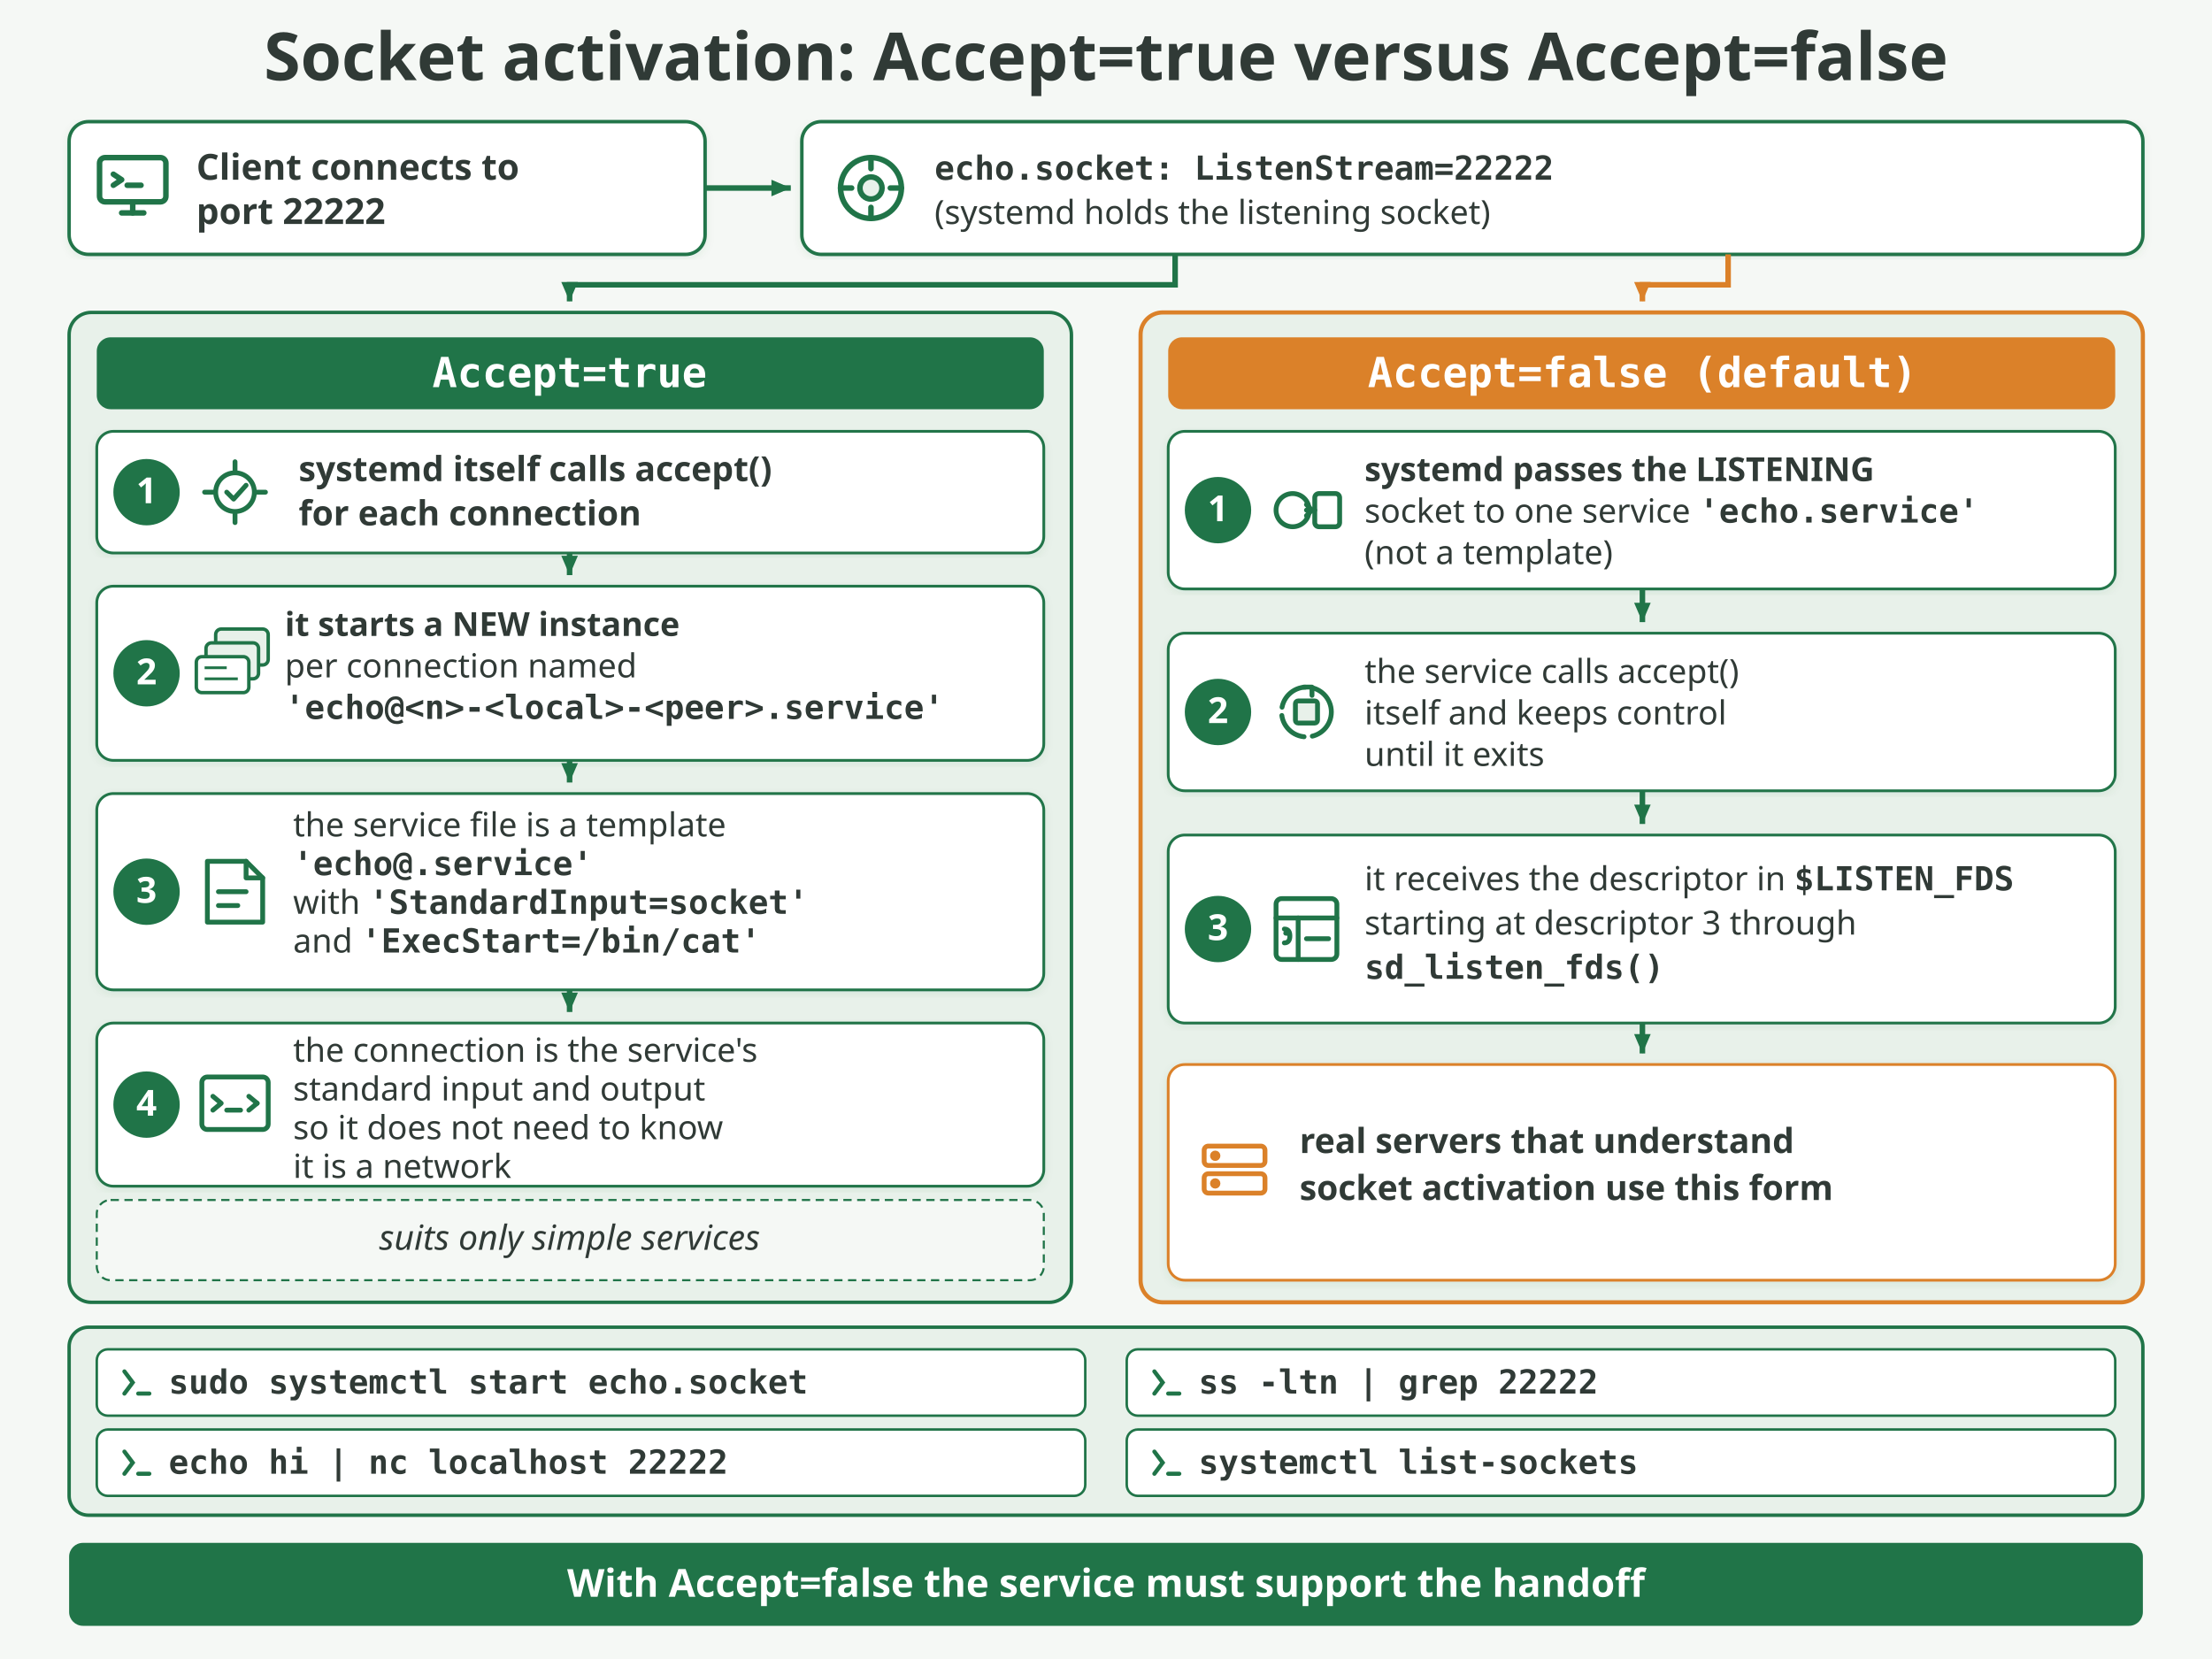
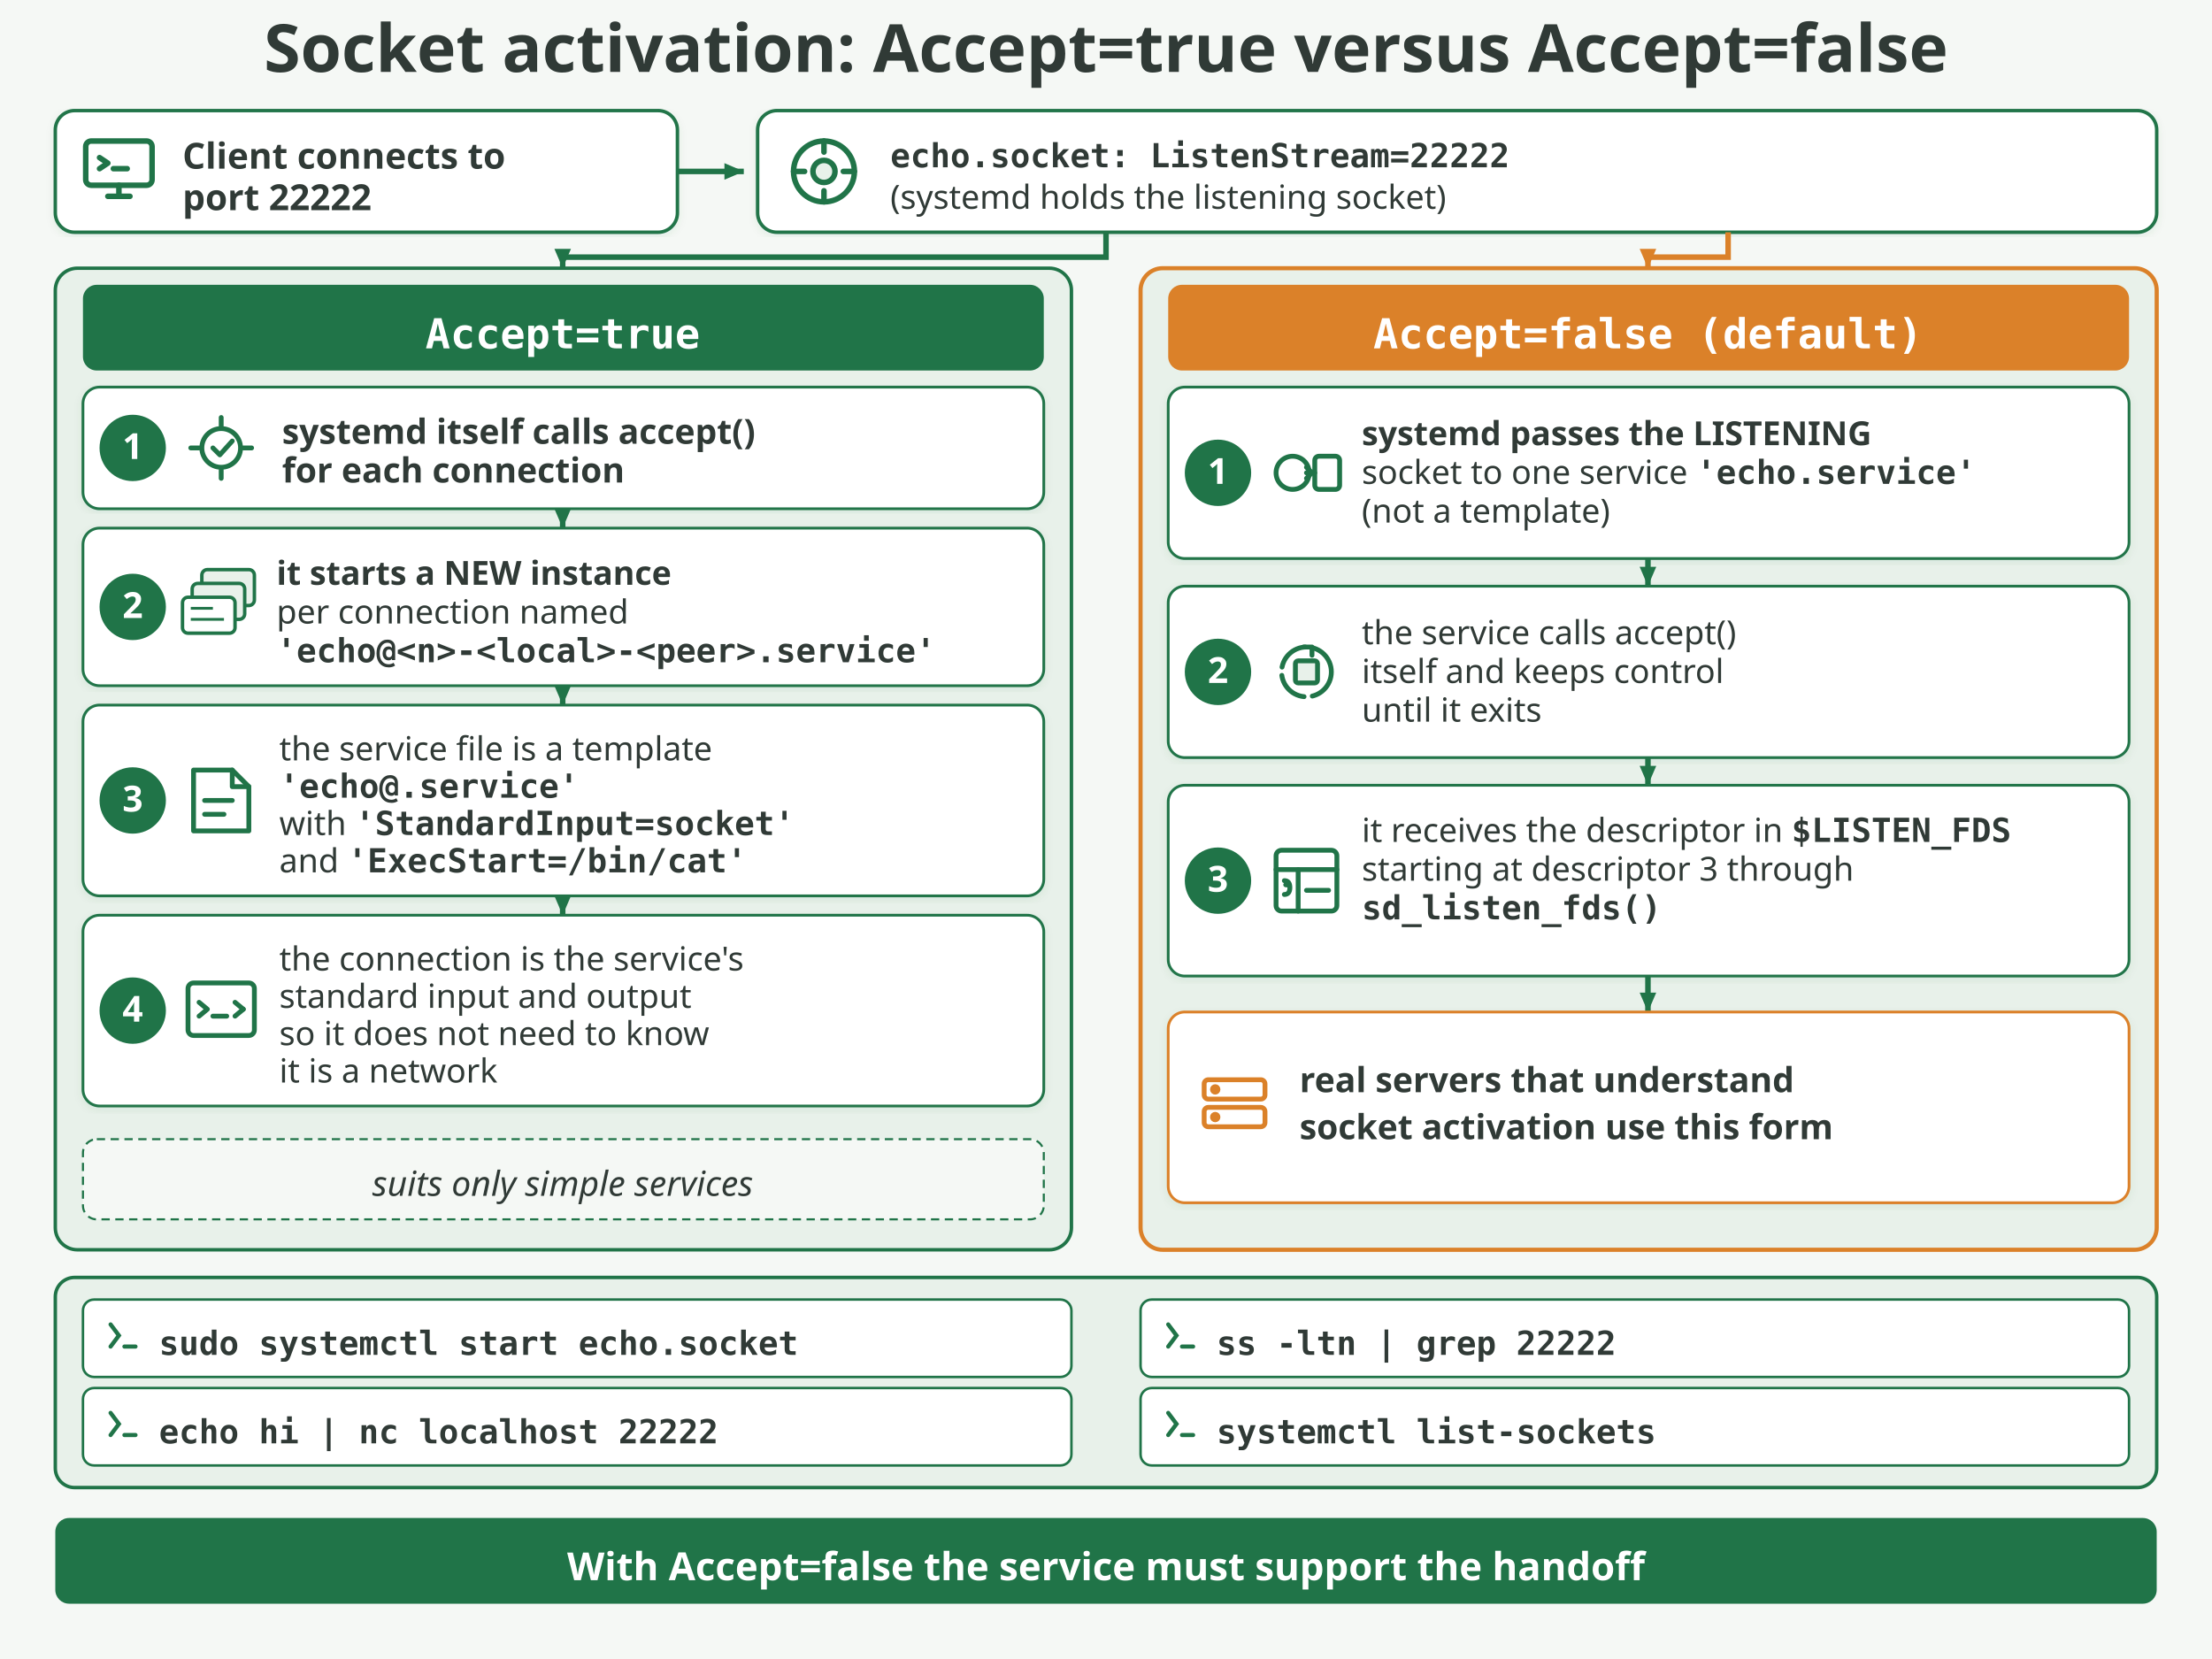
<svg xmlns="http://www.w3.org/2000/svg" viewBox="0 0 1600 1200" width="1600" height="1200">
  <defs>
    <marker id="arrow-green" viewBox="0 0 18 18" refX="16" refY="9" markerUnits="userSpaceOnUse" markerWidth="18" markerHeight="18" orient="auto">
      <path d="M 2 3 L 16 9 L 2 15 Z" fill="#207448" />
    </marker>
    <marker id="arrow-orange" viewBox="0 0 18 18" refX="16" refY="9" markerUnits="userSpaceOnUse" markerWidth="18" markerHeight="18" orient="auto">
      <path d="M 2 3 L 16 9 L 2 15 Z" fill="#db8129" />
    </marker>
    <filter id="card-shadow" x="-4%" y="-4%" width="108%" height="108%">
      <feDropShadow dx="0" dy="2" stdDeviation="3" flood-color="#207448" flood-opacity="0.08" />
    </filter>
  </defs>
  <rect width="1600" height="1200" fill="#f5f8f5" />
-   <text x="800" y="58" text-anchor="middle" font-family="sans-serif" font-size="48" font-weight="bold" fill="#303a36">Socket activation: Accept=true versus Accept=false</text>
-   <g id="start-stage">
-     <rect x="50" y="88" width="460" height="96" rx="14" fill="#ffffff" stroke="#207448" stroke-width="2.5" filter="url(#card-shadow)" />
-     <g transform="translate(68, 108)" stroke="#207448" stroke-width="4" fill="none" stroke-linecap="round" stroke-linejoin="round">
+   <text x="800" y="52" text-anchor="middle" font-family="sans-serif" font-size="48" font-weight="bold" fill="#303a36">Socket activation: Accept=true versus Accept=false</text>
+   <g id="top-client">
+     <rect x="40" y="80" width="450" height="88" rx="14" fill="#ffffff" stroke="#207448" stroke-width="2.5" filter="url(#card-shadow)" />
+     <g transform="translate(58, 96)" stroke="#207448" stroke-width="4" fill="none" stroke-linecap="round" stroke-linejoin="round">
      <rect x="4" y="6" width="48" height="32" rx="4" />
      <line x1="20" y1="46" x2="36" y2="46" />
      <line x1="28" y1="38" x2="28" y2="46" />
      <polyline points="14,18 20,22 14,26" />
      <line x1="24" y1="26" x2="34" y2="26" />
    </g>
-     <text x="142" y="130" font-family="sans-serif" font-size="26" font-weight="bold" fill="#303a36">
-       <tspan x="142" dy="0">Client connects to</tspan>
-       <tspan x="142" dy="32">port 22222</tspan>
+     <text x="132" y="122" font-family="sans-serif" font-size="26" font-weight="bold" fill="#303a36">
+       <tspan x="132" dy="0">Client connects to</tspan>
+       <tspan x="132" dy="30">port 22222</tspan>
    </text>
-     <line x1="510" y1="136" x2="572" y2="136" stroke="#207448" stroke-width="4" marker-end="url(#arrow-green)" />
-     <rect x="580" y="88" width="970" height="96" rx="14" fill="#ffffff" stroke="#207448" stroke-width="2.5" filter="url(#card-shadow)" />
-     <g transform="translate(602, 108)" stroke="#207448" stroke-width="4" fill="none" stroke-linecap="round" stroke-linejoin="round">
+   </g>
+   <line x1="490" y1="124" x2="538" y2="124" stroke="#207448" stroke-width="4" marker-end="url(#arrow-green)" />
+   <g id="top-socket">
+     <rect x="548" y="80" width="1012" height="88" rx="14" fill="#ffffff" stroke="#207448" stroke-width="2.5" filter="url(#card-shadow)" />
+     <g transform="translate(568, 96)" stroke="#207448" stroke-width="4" fill="none" stroke-linecap="round" stroke-linejoin="round">
      <circle cx="28" cy="28" r="22" />
      <circle cx="28" cy="28" r="8" fill="#e8f1ea" />
      <line x1="28" y1="6" x2="28" y2="14" />
      <line x1="28" y1="42" x2="28" y2="50" />
      <line x1="6" y1="28" x2="14" y2="28" />
      <line x1="42" y1="28" x2="50" y2="28" />
    </g>
-     <text x="676" y="130" font-family="sans-serif" font-size="24" fill="#303a36">
-       <tspan x="676" dy="0" font-family="monospace" font-weight="bold">echo.socket: ListenStream=22222</tspan>
-       <tspan x="676" dy="32" font-family="sans-serif">(systemd holds the listening socket)</tspan>
+     <text x="644" y="121" font-family="sans-serif" font-size="24" fill="#303a36">
+       <tspan x="644" dy="0" font-family="monospace" font-weight="bold">echo.socket: ListenStream=22222</tspan>
+       <tspan x="644" dy="30" font-family="sans-serif">(systemd holds the listening socket)</tspan>
    </text>
  </g>
-   <path d="M 850 184 L 850 206 L 412 206 L 412 218" fill="none" stroke="#207448" stroke-width="4" marker-end="url(#arrow-green)" />
-   <path d="M 1250 184 L 1250 206 L 1188 206 L 1188 218" fill="none" stroke="#db8129" stroke-width="4" marker-end="url(#arrow-orange)" />
+   <path d="M 800 168 L 800 186 L 407 186 L 407 194" fill="none" stroke="#207448" stroke-width="4" marker-end="url(#arrow-green)" />
+   <path d="M 1250 168 L 1250 186 L 1192 186 L 1192 194" fill="none" stroke="#db8129" stroke-width="4" marker-end="url(#arrow-orange)" />
  <g id="lane-accept-true">
-     <rect x="50" y="226" width="725" height="716" rx="16" fill="#e8f1ea" stroke="#207448" stroke-width="2.5" />
-     <rect x="70" y="244" width="685" height="52" rx="10" fill="#207448" />
-     <text x="412" y="280" text-anchor="middle" font-family="monospace" font-size="30" font-weight="bold" fill="#ffffff">Accept=true</text>
+     <rect x="40" y="194" width="735" height="710" rx="16" fill="#e8f1ea" stroke="#207448" stroke-width="2.5" />
+     <g id="l1-header">
+       <rect x="60" y="206" width="695" height="62" rx="10" fill="#207448" />
+       <text x="407" y="252" text-anchor="middle" font-family="monospace" font-size="30" font-weight="bold" fill="#ffffff">Accept=true</text>
+     </g>
    <g id="l1-node-1">
-       <rect x="70" y="312" width="685" height="88" rx="12" fill="#ffffff" stroke="#207448" stroke-width="2" filter="url(#card-shadow)" />
-       <circle cx="106" cy="356" r="24" fill="#207448" />
-       <text x="106" y="364" text-anchor="middle" font-family="sans-serif" font-size="26" font-weight="bold" fill="#ffffff">1</text>
-       <g transform="translate(142, 328)" stroke="#207448" stroke-width="3.5" fill="none" stroke-linecap="round" stroke-linejoin="round">
+       <rect x="60" y="280" width="695" height="88" rx="12" fill="#ffffff" stroke="#207448" stroke-width="2" filter="url(#card-shadow)" />
+       <circle cx="96" cy="324" r="24" fill="#207448" />
+       <text x="96" y="332" text-anchor="middle" font-family="sans-serif" font-size="26" font-weight="bold" fill="#ffffff">1</text>
+       <g transform="translate(132, 296)" stroke="#207448" stroke-width="3.5" fill="none" stroke-linecap="round" stroke-linejoin="round">
        <circle cx="28" cy="28" r="14" />
        <path d="M 28 6 L 28 12 M 28 44 L 28 50 M 6 28 L 12 28 M 44 28 L 50 28" />
        <polyline points="22,28 27,33 36,23" />
      </g>
-       <text x="216" y="348" font-family="sans-serif" font-size="25" font-weight="bold" fill="#303a36">
-         <tspan x="216" dy="0">systemd itself calls accept()</tspan>
-         <tspan x="216" dy="32">for each connection</tspan>
-       </text>
-     </g>
-     <line x1="412" y1="400" x2="412" y2="416" stroke="#207448" stroke-width="4" marker-end="url(#arrow-green)" />
+       <text x="204" y="321" font-family="sans-serif" font-size="25" font-weight="bold" fill="#303a36">
+         <tspan x="204" dy="0">systemd itself calls accept()</tspan>
+         <tspan x="204" dy="28">for each connection</tspan>
+       </text>
+     </g>
+     <line x1="407" y1="368" x2="407" y2="382" stroke="#207448" stroke-width="4" marker-end="url(#arrow-green)" />
    <g id="l1-node-2">
-       <rect x="70" y="424" width="685" height="126" rx="12" fill="#ffffff" stroke="#207448" stroke-width="2" filter="url(#card-shadow)" />
-       <circle cx="106" cy="487" r="24" fill="#207448" />
-       <text x="106" y="495" text-anchor="middle" font-family="sans-serif" font-size="26" font-weight="bold" fill="#ffffff">2</text>
-       <g id="three-stacked-instances" transform="translate(142, 455)" stroke="#207448" stroke-width="2.5" fill="#e8f1ea">
+       <rect x="60" y="382" width="695" height="114" rx="12" fill="#ffffff" stroke="#207448" stroke-width="2" filter="url(#card-shadow)" />
+       <circle cx="96" cy="439" r="24" fill="#207448" />
+       <text x="96" y="447" text-anchor="middle" font-family="sans-serif" font-size="26" font-weight="bold" fill="#ffffff">2</text>
+       <g id="three-stacked-instances" transform="translate(132, 412)" stroke="#207448" stroke-width="2.5" fill="#e8f1ea">
        <rect x="14" y="0" width="38" height="26" rx="4" />
        <rect x="7" y="10" width="38" height="26" rx="4" />
        <rect x="0" y="20" width="38" height="26" rx="4" fill="#ffffff" />
        <line x1="6" y1="28" x2="22" y2="28" stroke-width="2" />
        <line x1="6" y1="36" x2="30" y2="36" stroke-width="2" />
      </g>
-       <text x="206" y="460" font-family="sans-serif" font-size="24" fill="#303a36">
-         <tspan x="206" dy="0" font-weight="bold">it starts a NEW instance</tspan>
-         <tspan x="206" dy="30">per connection named </tspan>
-         <tspan x="206" dy="30" font-family="monospace" font-weight="bold">'echo@&lt;n&gt;-&lt;local&gt;-&lt;peer&gt;.service'</tspan>
-       </text>
-     </g>
-     <line x1="412" y1="550" x2="412" y2="566" stroke="#207448" stroke-width="4" marker-end="url(#arrow-green)" />
+       <text x="200" y="423" font-family="sans-serif" font-size="24" fill="#303a36">
+         <tspan x="200" dy="0" font-weight="bold">it starts a NEW instance</tspan>
+         <tspan x="200" dy="28">per connection named </tspan>
+         <tspan x="200" dy="28" font-family="monospace" font-weight="bold">'echo@&lt;n&gt;-&lt;local&gt;-&lt;peer&gt;.service'</tspan>
+       </text>
+     </g>
+     <line x1="407" y1="496" x2="407" y2="510" stroke="#207448" stroke-width="4" marker-end="url(#arrow-green)" />
    <g id="l1-node-3">
-       <rect x="70" y="574" width="685" height="142" rx="12" fill="#ffffff" stroke="#207448" stroke-width="2" filter="url(#card-shadow)" />
-       <circle cx="106" cy="645" r="24" fill="#207448" />
-       <text x="106" y="653" text-anchor="middle" font-family="sans-serif" font-size="26" font-weight="bold" fill="#ffffff">3</text>
-       <g transform="translate(142, 617)" stroke="#207448" stroke-width="3.5" fill="none" stroke-linecap="round" stroke-linejoin="round">
+       <rect x="60" y="510" width="695" height="138" rx="12" fill="#ffffff" stroke="#207448" stroke-width="2" filter="url(#card-shadow)" />
+       <circle cx="96" cy="579" r="24" fill="#207448" />
+       <text x="96" y="587" text-anchor="middle" font-family="sans-serif" font-size="26" font-weight="bold" fill="#ffffff">3</text>
+       <g transform="translate(132, 551)" stroke="#207448" stroke-width="3.5" fill="none" stroke-linecap="round" stroke-linejoin="round">
        <path d="M 8 6 L 36 6 L 48 18 L 48 50 L 8 50 Z" />
        <polyline points="36,6 36,18 48,18" />
        <line x1="16" y1="28" x2="36" y2="28" />
        <line x1="16" y1="38" x2="30" y2="38" />
      </g>
-       <text x="212" y="605" font-family="sans-serif" font-size="24" fill="#303a36">
-         <tspan x="212" dy="0">the service file is a template </tspan>
-         <tspan x="212" dy="28" font-family="monospace" font-weight="bold">'echo@.service'</tspan>
-         <tspan x="212" dy="28">with </tspan>
+       <text x="202" y="550" font-family="sans-serif" font-size="24" fill="#303a36">
+         <tspan x="202" dy="0">the service file is a template </tspan>
+         <tspan x="202" dy="27" font-family="monospace" font-weight="bold">'echo@.service'</tspan>
+         <tspan x="202" dy="27">with </tspan>
        <tspan font-family="monospace" font-weight="bold">'StandardInput=socket'</tspan>
-         <tspan x="212" dy="28">and </tspan>
+         <tspan x="202" dy="27">and </tspan>
        <tspan font-family="monospace" font-weight="bold">'ExecStart=/bin/cat'</tspan>
      </text>
    </g>
-     <line x1="412" y1="716" x2="412" y2="732" stroke="#207448" stroke-width="4" marker-end="url(#arrow-green)" />
+     <line x1="407" y1="648" x2="407" y2="662" stroke="#207448" stroke-width="4" marker-end="url(#arrow-green)" />
    <g id="l1-node-4">
-       <rect x="70" y="740" width="685" height="118" rx="12" fill="#ffffff" stroke="#207448" stroke-width="2" filter="url(#card-shadow)" />
-       <circle cx="106" cy="799" r="24" fill="#207448" />
-       <text x="106" y="807" text-anchor="middle" font-family="sans-serif" font-size="26" font-weight="bold" fill="#ffffff">4</text>
-       <g transform="translate(142, 771)" stroke="#207448" stroke-width="3.5" fill="none" stroke-linecap="round" stroke-linejoin="round">
+       <rect x="60" y="662" width="695" height="138" rx="12" fill="#ffffff" stroke="#207448" stroke-width="2" filter="url(#card-shadow)" />
+       <circle cx="96" cy="731" r="24" fill="#207448" />
+       <text x="96" y="739" text-anchor="middle" font-family="sans-serif" font-size="26" font-weight="bold" fill="#ffffff">4</text>
+       <g transform="translate(132, 703)" stroke="#207448" stroke-width="3.5" fill="none" stroke-linecap="round" stroke-linejoin="round">
        <rect x="4" y="8" width="48" height="38" rx="4" />
        <polyline points="12,22 18,27 12,32" />
        <line x1="22" y1="32" x2="32" y2="32" />
        <line x1="38" y1="22" x2="44" y2="27" />
        <line x1="44" y1="27" x2="38" y2="32" />
      </g>
-       <text x="212" y="768" font-family="sans-serif" font-size="24" fill="#303a36">
-         <tspan x="212" dy="0">the connection is the service's </tspan>
-         <tspan x="212" dy="28">standard input and output </tspan>
-         <tspan x="212" dy="28">so it does not need to know </tspan>
-         <tspan x="212" dy="28">it is a network</tspan>
+       <text x="202" y="702" font-family="sans-serif" font-size="24" fill="#303a36">
+         <tspan x="202" dy="0">the connection is the service's </tspan>
+         <tspan x="202" dy="27">standard input and output </tspan>
+         <tspan x="202" dy="27">so it does not need to know </tspan>
+         <tspan x="202" dy="27">it is a network</tspan>
      </text>
    </g>
    <g id="l1-note">
-       <rect x="70" y="868" width="685" height="58" rx="10" fill="#f5f8f5" stroke="#207448" stroke-width="1.5" stroke-dasharray="6 4" />
-       <text x="412" y="904" text-anchor="middle" font-family="sans-serif" font-size="25" font-style="italic" fill="#303a36">suits only simple services</text>
+       <rect x="60" y="824" width="695" height="58" rx="10" fill="#f5f8f5" stroke="#207448" stroke-width="1.5" stroke-dasharray="6 4" />
+       <text x="407" y="865" text-anchor="middle" font-family="sans-serif" font-size="25" font-style="italic" fill="#303a36">suits only simple services</text>
    </g>
  </g>
  <g id="lane-accept-false">
-     <rect x="825" y="226" width="725" height="716" rx="16" fill="#e8f1ea" stroke="#db8129" stroke-width="3" />
-     <rect x="845" y="244" width="685" height="52" rx="10" fill="#db8129" />
-     <text x="1188" y="280" text-anchor="middle" font-family="monospace" font-size="30" font-weight="bold" fill="#ffffff">Accept=false (default)</text>
+     <rect x="825" y="194" width="735" height="710" rx="16" fill="#e8f1ea" stroke="#db8129" stroke-width="3" />
+     <g id="l2-header">
+       <rect x="845" y="206" width="695" height="62" rx="10" fill="#db8129" />
+       <text x="1192" y="252" text-anchor="middle" font-family="monospace" font-size="30" font-weight="bold" fill="#ffffff">Accept=false (default)</text>
+     </g>
    <g id="l2-node-1">
-       <rect x="845" y="312" width="685" height="114" rx="12" fill="#ffffff" stroke="#207448" stroke-width="2" filter="url(#card-shadow)" />
-       <circle cx="881" cy="369" r="24" fill="#207448" />
-       <text x="881" y="377" text-anchor="middle" font-family="sans-serif" font-size="26" font-weight="bold" fill="#ffffff">1</text>
-       <g transform="translate(917, 341)" stroke="#207448" stroke-width="3.5" fill="none" stroke-linecap="round" stroke-linejoin="round">
+       <rect x="845" y="280" width="695" height="124" rx="12" fill="#ffffff" stroke="#207448" stroke-width="2" filter="url(#card-shadow)" />
+       <circle cx="881" cy="342" r="24" fill="#207448" />
+       <text x="881" y="350" text-anchor="middle" font-family="sans-serif" font-size="26" font-weight="bold" fill="#ffffff">1</text>
+       <g transform="translate(917, 314)" stroke="#207448" stroke-width="3.5" fill="none" stroke-linecap="round" stroke-linejoin="round">
        <circle cx="18" cy="28" r="12" />
        <rect x="34" y="16" width="18" height="24" rx="3" />
        <line x1="28" y1="28" x2="34" y2="28" />
        <polyline points="28,24 32,28 28,32" />
      </g>
-       <text x="987" y="348" font-family="sans-serif" font-size="24" fill="#303a36">
-         <tspan x="987" dy="0" font-weight="bold">systemd passes the LISTENING </tspan>
-         <tspan x="987" dy="30">socket to one service </tspan>
+       <text x="985" y="322" font-family="sans-serif" font-size="24" fill="#303a36">
+         <tspan x="985" dy="0" font-weight="bold">systemd passes the LISTENING </tspan>
+         <tspan x="985" dy="28">socket to one service </tspan>
        <tspan font-family="monospace" font-weight="bold">'echo.service' </tspan>
-         <tspan x="987" dy="30">(not a template)</tspan>
-       </text>
-     </g>
-     <line x1="1188" y1="426" x2="1188" y2="450" stroke="#207448" stroke-width="4" marker-end="url(#arrow-green)" />
+         <tspan x="985" dy="28">(not a template)</tspan>
+       </text>
+     </g>
+     <line x1="1192" y1="404" x2="1192" y2="424" stroke="#207448" stroke-width="4" marker-end="url(#arrow-green)" />
    <g id="l2-node-2">
-       <rect x="845" y="458" width="685" height="114" rx="12" fill="#ffffff" stroke="#207448" stroke-width="2" filter="url(#card-shadow)" />
-       <circle cx="881" cy="515" r="24" fill="#207448" />
-       <text x="881" y="523" text-anchor="middle" font-family="sans-serif" font-size="26" font-weight="bold" fill="#ffffff">2</text>
-       <g transform="translate(917, 487)" stroke="#207448" stroke-width="3.5" fill="none" stroke-linecap="round" stroke-linejoin="round">
+       <rect x="845" y="424" width="695" height="124" rx="12" fill="#ffffff" stroke="#207448" stroke-width="2" filter="url(#card-shadow)" />
+       <circle cx="881" cy="486" r="24" fill="#207448" />
+       <text x="881" y="494" text-anchor="middle" font-family="sans-serif" font-size="26" font-weight="bold" fill="#ffffff">2</text>
+       <g transform="translate(917, 458)" stroke="#207448" stroke-width="3.5" fill="none" stroke-linecap="round" stroke-linejoin="round">
        <circle cx="28" cy="28" r="18" stroke-dasharray="24 6" />
        <polyline points="26,10 32,10 32,16" />
        <rect x="20" y="20" width="16" height="16" rx="2" fill="#e8f1ea" />
      </g>
-       <text x="987" y="494" font-family="sans-serif" font-size="24" fill="#303a36">
-         <tspan x="987" dy="0">the service calls accept() </tspan>
-         <tspan x="987" dy="30">itself and keeps control </tspan>
-         <tspan x="987" dy="30">until it exits</tspan>
-       </text>
-     </g>
-     <line x1="1188" y1="572" x2="1188" y2="596" stroke="#207448" stroke-width="4" marker-end="url(#arrow-green)" />
+       <text x="985" y="466" font-family="sans-serif" font-size="24" fill="#303a36">
+         <tspan x="985" dy="0">the service calls accept() </tspan>
+         <tspan x="985" dy="28">itself and keeps control </tspan>
+         <tspan x="985" dy="28">until it exits</tspan>
+       </text>
+     </g>
+     <line x1="1192" y1="548" x2="1192" y2="568" stroke="#207448" stroke-width="4" marker-end="url(#arrow-green)" />
    <g id="l2-node-3">
-       <rect x="845" y="604" width="685" height="136" rx="12" fill="#ffffff" stroke="#207448" stroke-width="2" filter="url(#card-shadow)" />
-       <circle cx="881" cy="672" r="24" fill="#207448" />
-       <text x="881" y="680" text-anchor="middle" font-family="sans-serif" font-size="26" font-weight="bold" fill="#ffffff">3</text>
-       <g transform="translate(917, 644)" stroke="#207448" stroke-width="3.5" fill="none" stroke-linecap="round" stroke-linejoin="round">
+       <rect x="845" y="568" width="695" height="138" rx="12" fill="#ffffff" stroke="#207448" stroke-width="2" filter="url(#card-shadow)" />
+       <circle cx="881" cy="637" r="24" fill="#207448" />
+       <text x="881" y="645" text-anchor="middle" font-family="sans-serif" font-size="26" font-weight="bold" fill="#ffffff">3</text>
+       <g transform="translate(917, 609)" stroke="#207448" stroke-width="3.5" fill="none" stroke-linecap="round" stroke-linejoin="round">
        <rect x="6" y="6" width="44" height="44" rx="4" />
        <line x1="6" y1="20" x2="50" y2="20" />
        <line x1="22" y1="20" x2="22" y2="50" />
        <path d="M 12 28 Q 16 28 16 33 Q 16 38 12 38 M 16 33 Q 16 31 13 31" />
        <line x1="28" y1="35" x2="44" y2="35" />
      </g>
-       <text x="987" y="644" font-family="sans-serif" font-size="24" fill="#303a36">
-         <tspan x="987" dy="0">it receives the descriptor in </tspan>
+       <text x="985" y="609" font-family="sans-serif" font-size="24" fill="#303a36">
+         <tspan x="985" dy="0">it receives the descriptor in </tspan>
        <tspan font-family="monospace" font-weight="bold">$LISTEN_FDS</tspan>
-         <tspan x="987" dy="32">starting at descriptor 3 through </tspan>
-         <tspan x="987" dy="32" font-family="monospace" font-weight="bold">sd_listen_fds()</tspan>
-       </text>
-     </g>
-     <line x1="1188" y1="740" x2="1188" y2="762" stroke="#207448" stroke-width="4" marker-end="url(#arrow-green)" />
+         <tspan x="985" dy="28">starting at descriptor 3 through </tspan>
+         <tspan x="985" dy="28" font-family="monospace" font-weight="bold">sd_listen_fds()</tspan>
+       </text>
+     </g>
+     <line x1="1192" y1="706" x2="1192" y2="732" stroke="#207448" stroke-width="4" marker-end="url(#arrow-green)" />
    <g id="l2-note">
-       <rect x="845" y="770" width="685" height="156" rx="12" fill="#ffffff" stroke="#db8129" stroke-width="2" filter="url(#card-shadow)" />
-       <g transform="translate(865, 821)" stroke="#db8129" stroke-width="3.5" fill="none" stroke-linecap="round" stroke-linejoin="round">
+       <rect x="845" y="732" width="695" height="138" rx="12" fill="#ffffff" stroke="#db8129" stroke-width="2" filter="url(#card-shadow)" />
+       <g transform="translate(865, 773)" stroke="#db8129" stroke-width="3.5" fill="none" stroke-linecap="round" stroke-linejoin="round">
        <rect x="6" y="8" width="44" height="14" rx="3" />
        <circle cx="14" cy="15" r="2" fill="#db8129" />
        <rect x="6" y="28" width="44" height="14" rx="3" />
        <circle cx="14" cy="35" r="2" fill="#db8129" />
      </g>
-       <text x="940" y="834" font-family="sans-serif" font-size="25" font-weight="bold" fill="#303a36">
+       <text x="940" y="790" font-family="sans-serif" font-size="25" font-weight="bold" fill="#303a36">
        <tspan x="940" dy="0">real servers that understand </tspan>
        <tspan x="940" dy="34">socket activation use this form</tspan>
      </text>
    </g>
  </g>
  <g id="footer-test-strip">
-     <rect x="50" y="960" width="1500" height="136" rx="14" fill="#e8f1ea" stroke="#207448" stroke-width="2.5" />
+     <rect x="40" y="924" width="1520" height="152" rx="14" fill="#e8f1ea" stroke="#207448" stroke-width="2.5" />
    <g id="cmd-1">
-       <rect x="70" y="976" width="715" height="48" rx="8" fill="#ffffff" stroke="#207448" stroke-width="1.8" />
-       <g transform="translate(86, 988)" stroke="#207448" stroke-width="3" fill="none" stroke-linecap="round">
-         <polyline points="4,4 10,12 4,20" />
-         <line x1="14" y1="20" x2="22" y2="20" />
-       </g>
-       <text x="122" y="1008" font-family="monospace" font-size="24" font-weight="bold" fill="#303a36">sudo systemctl start echo.socket</text>
+       <rect x="60" y="940" width="715" height="56" rx="8" fill="#ffffff" stroke="#207448" stroke-width="1.8" />
+       <g transform="translate(76, 954)" stroke="#207448" stroke-width="3" fill="none" stroke-linecap="round">
+         <polyline points="4,4 10,12 4,20" />
+         <line x1="14" y1="20" x2="22" y2="20" />
+       </g>
+       <text x="115" y="980" font-family="monospace" font-size="24" font-weight="bold" fill="#303a36">sudo systemctl start echo.socket</text>
    </g>
    <g id="cmd-2">
-       <rect x="815" y="976" width="715" height="48" rx="8" fill="#ffffff" stroke="#207448" stroke-width="1.8" />
-       <g transform="translate(831, 988)" stroke="#207448" stroke-width="3" fill="none" stroke-linecap="round">
-         <polyline points="4,4 10,12 4,20" />
-         <line x1="14" y1="20" x2="22" y2="20" />
-       </g>
-       <text x="867" y="1008" font-family="monospace" font-size="24" font-weight="bold" fill="#303a36">ss -ltn | grep 22222</text>
+       <rect x="825" y="940" width="715" height="56" rx="8" fill="#ffffff" stroke="#207448" stroke-width="1.8" />
+       <g transform="translate(841, 954)" stroke="#207448" stroke-width="3" fill="none" stroke-linecap="round">
+         <polyline points="4,4 10,12 4,20" />
+         <line x1="14" y1="20" x2="22" y2="20" />
+       </g>
+       <text x="880" y="980" font-family="monospace" font-size="24" font-weight="bold" fill="#303a36">ss -ltn | grep 22222</text>
    </g>
    <g id="cmd-3">
-       <rect x="70" y="1034" width="715" height="48" rx="8" fill="#ffffff" stroke="#207448" stroke-width="1.8" />
-       <g transform="translate(86, 1046)" stroke="#207448" stroke-width="3" fill="none" stroke-linecap="round">
-         <polyline points="4,4 10,12 4,20" />
-         <line x1="14" y1="20" x2="22" y2="20" />
-       </g>
-       <text x="122" y="1066" font-family="monospace" font-size="24" font-weight="bold" fill="#303a36">echo hi | nc localhost 22222</text>
+       <rect x="60" y="1004" width="715" height="56" rx="8" fill="#ffffff" stroke="#207448" stroke-width="1.8" />
+       <g transform="translate(76, 1018)" stroke="#207448" stroke-width="3" fill="none" stroke-linecap="round">
+         <polyline points="4,4 10,12 4,20" />
+         <line x1="14" y1="20" x2="22" y2="20" />
+       </g>
+       <text x="115" y="1044" font-family="monospace" font-size="24" font-weight="bold" fill="#303a36">echo hi | nc localhost 22222</text>
    </g>
    <g id="cmd-4">
-       <rect x="815" y="1034" width="715" height="48" rx="8" fill="#ffffff" stroke="#207448" stroke-width="1.8" />
-       <g transform="translate(831, 1046)" stroke="#207448" stroke-width="3" fill="none" stroke-linecap="round">
-         <polyline points="4,4 10,12 4,20" />
-         <line x1="14" y1="20" x2="22" y2="20" />
-       </g>
-       <text x="867" y="1066" font-family="monospace" font-size="24" font-weight="bold" fill="#303a36">systemctl list-sockets</text>
+       <rect x="825" y="1004" width="715" height="56" rx="8" fill="#ffffff" stroke="#207448" stroke-width="1.8" />
+       <g transform="translate(841, 1018)" stroke="#207448" stroke-width="3" fill="none" stroke-linecap="round">
+         <polyline points="4,4 10,12 4,20" />
+         <line x1="14" y1="20" x2="22" y2="20" />
+       </g>
+       <text x="880" y="1044" font-family="monospace" font-size="24" font-weight="bold" fill="#303a36">systemctl list-sockets</text>
    </g>
  </g>
  <g id="bottom-bar">
-     <rect x="50" y="1116" width="1500" height="60" rx="10" fill="#207448" />
-     <text x="800" y="1155" text-anchor="middle" font-family="sans-serif" font-size="28" font-weight="bold" fill="#ffffff">With Accept=false the service must support the handoff</text>
+     <rect x="40" y="1098" width="1520" height="62" rx="10" fill="#207448" />
+     <text x="800" y="1143" text-anchor="middle" font-family="sans-serif" font-size="28" font-weight="bold" fill="#ffffff">With Accept=false the service must support the handoff</text>
  </g>
</svg>
